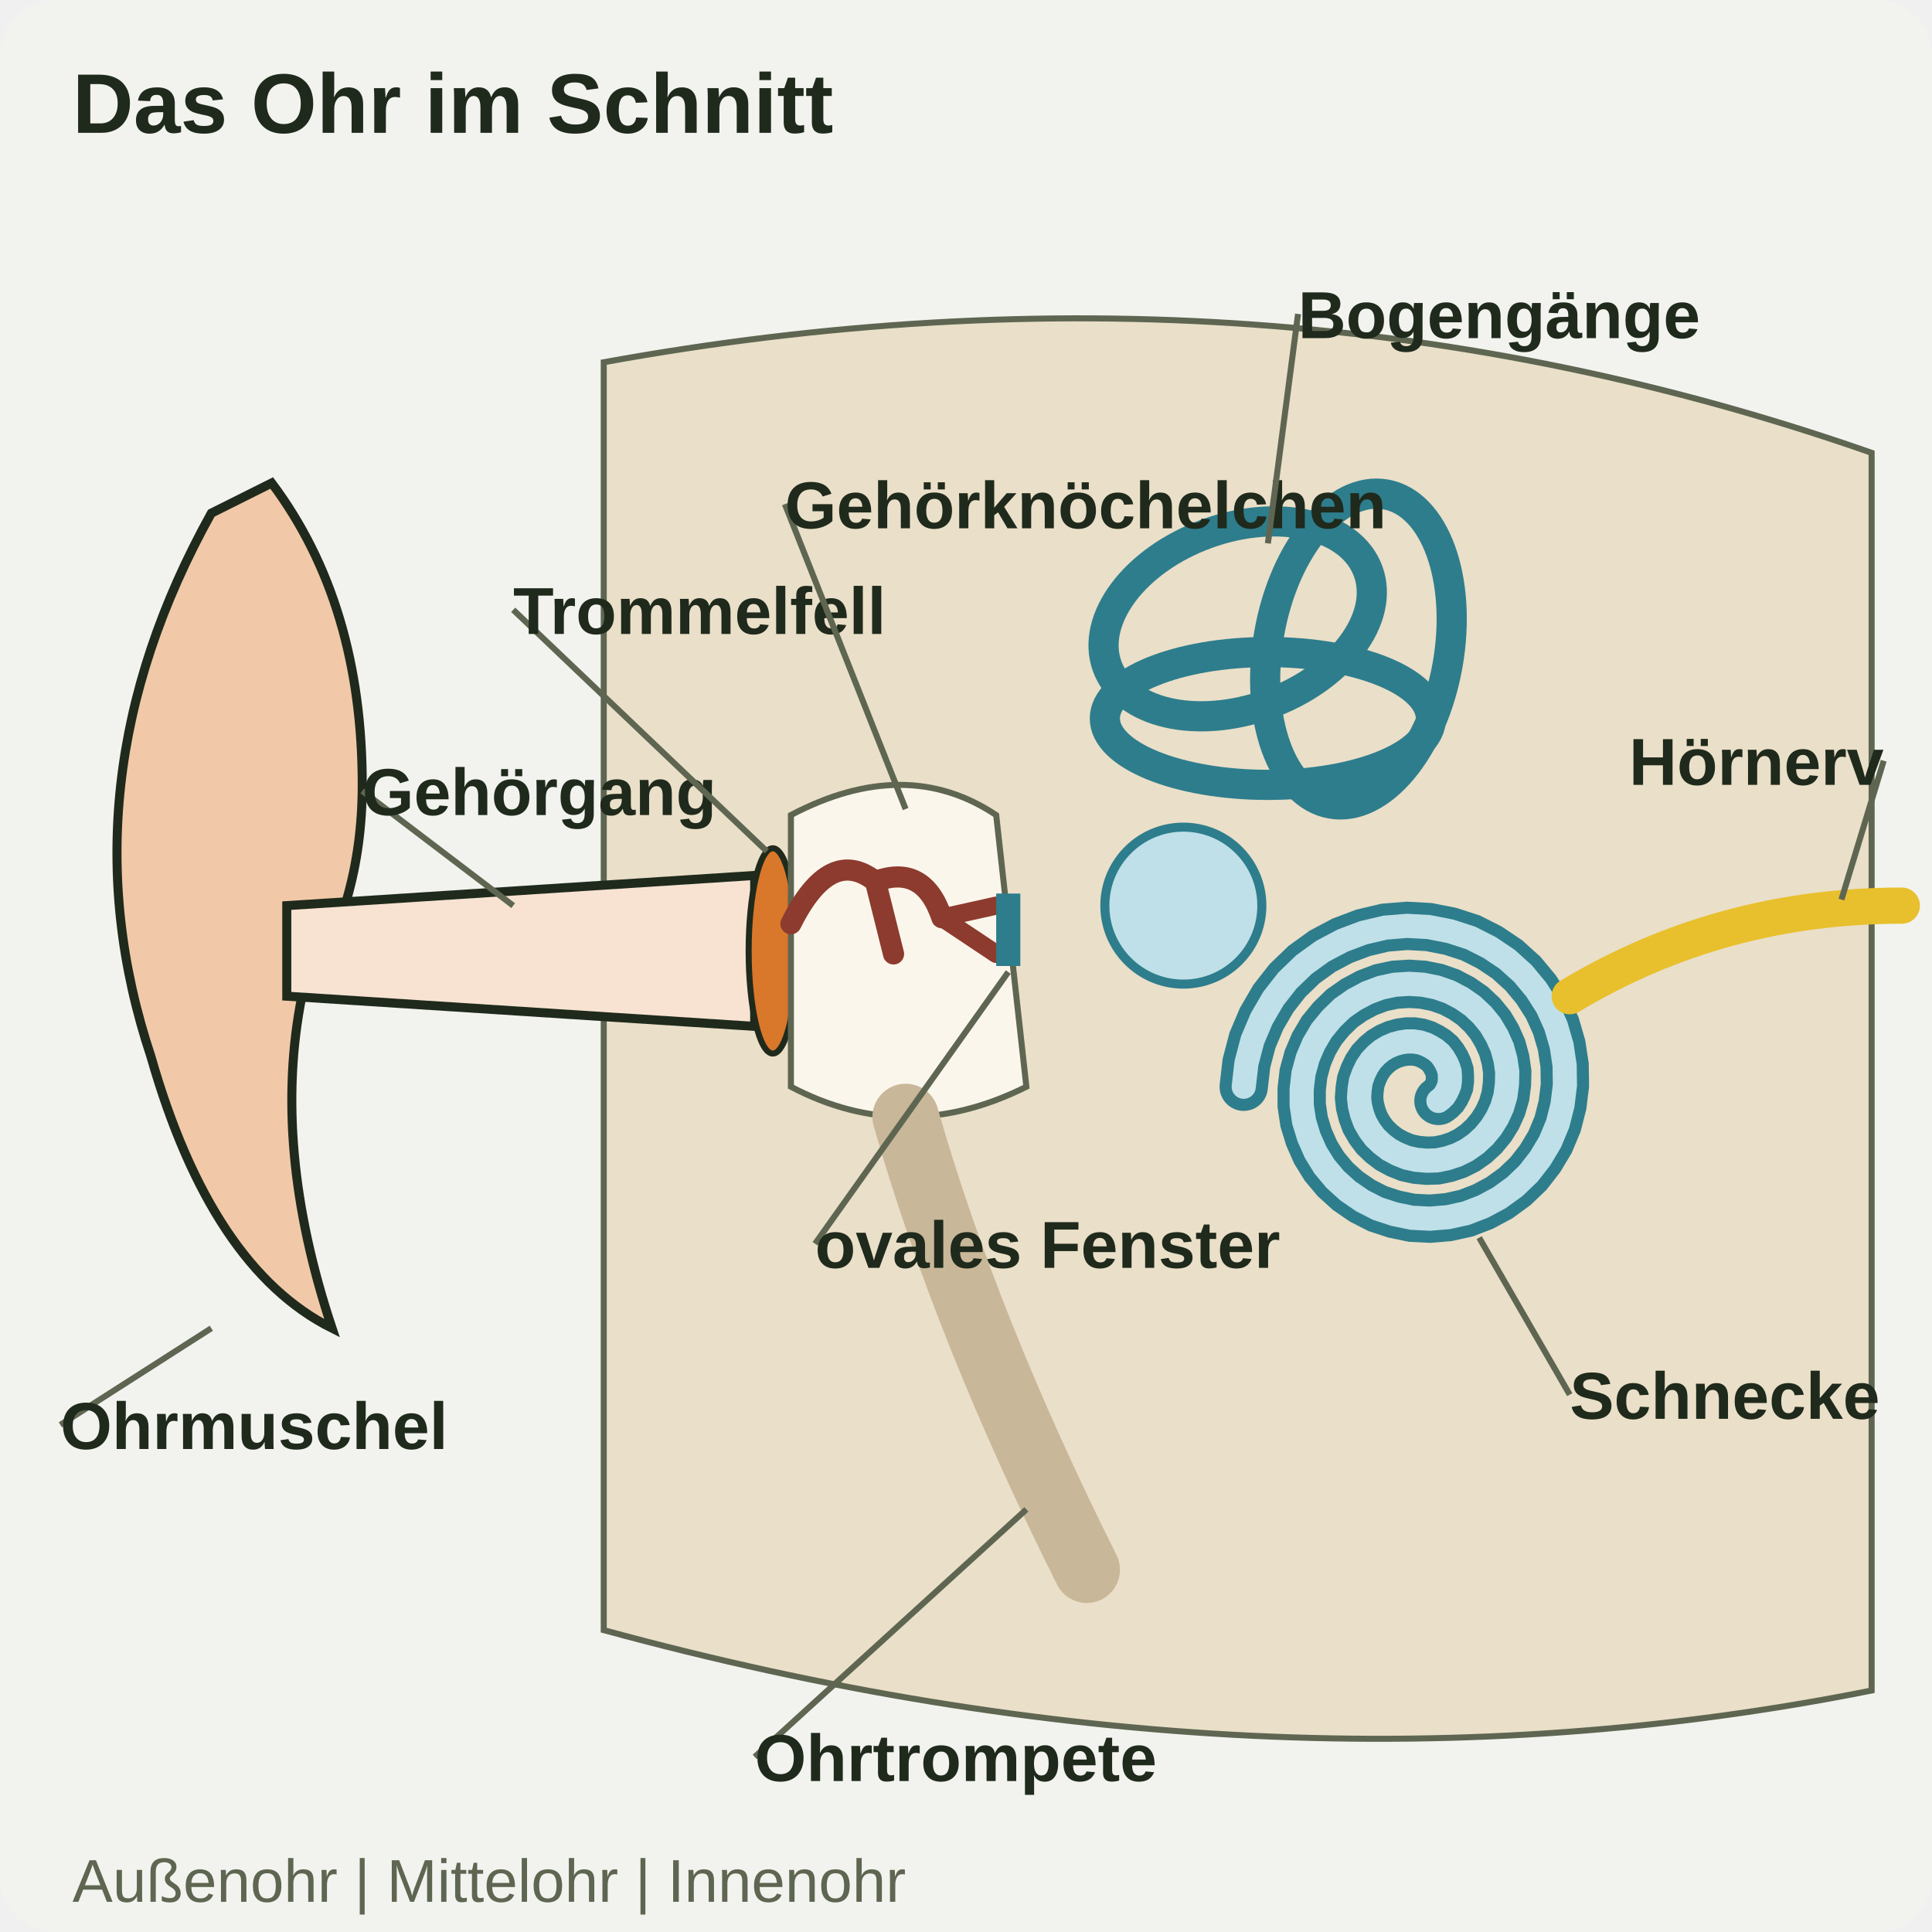
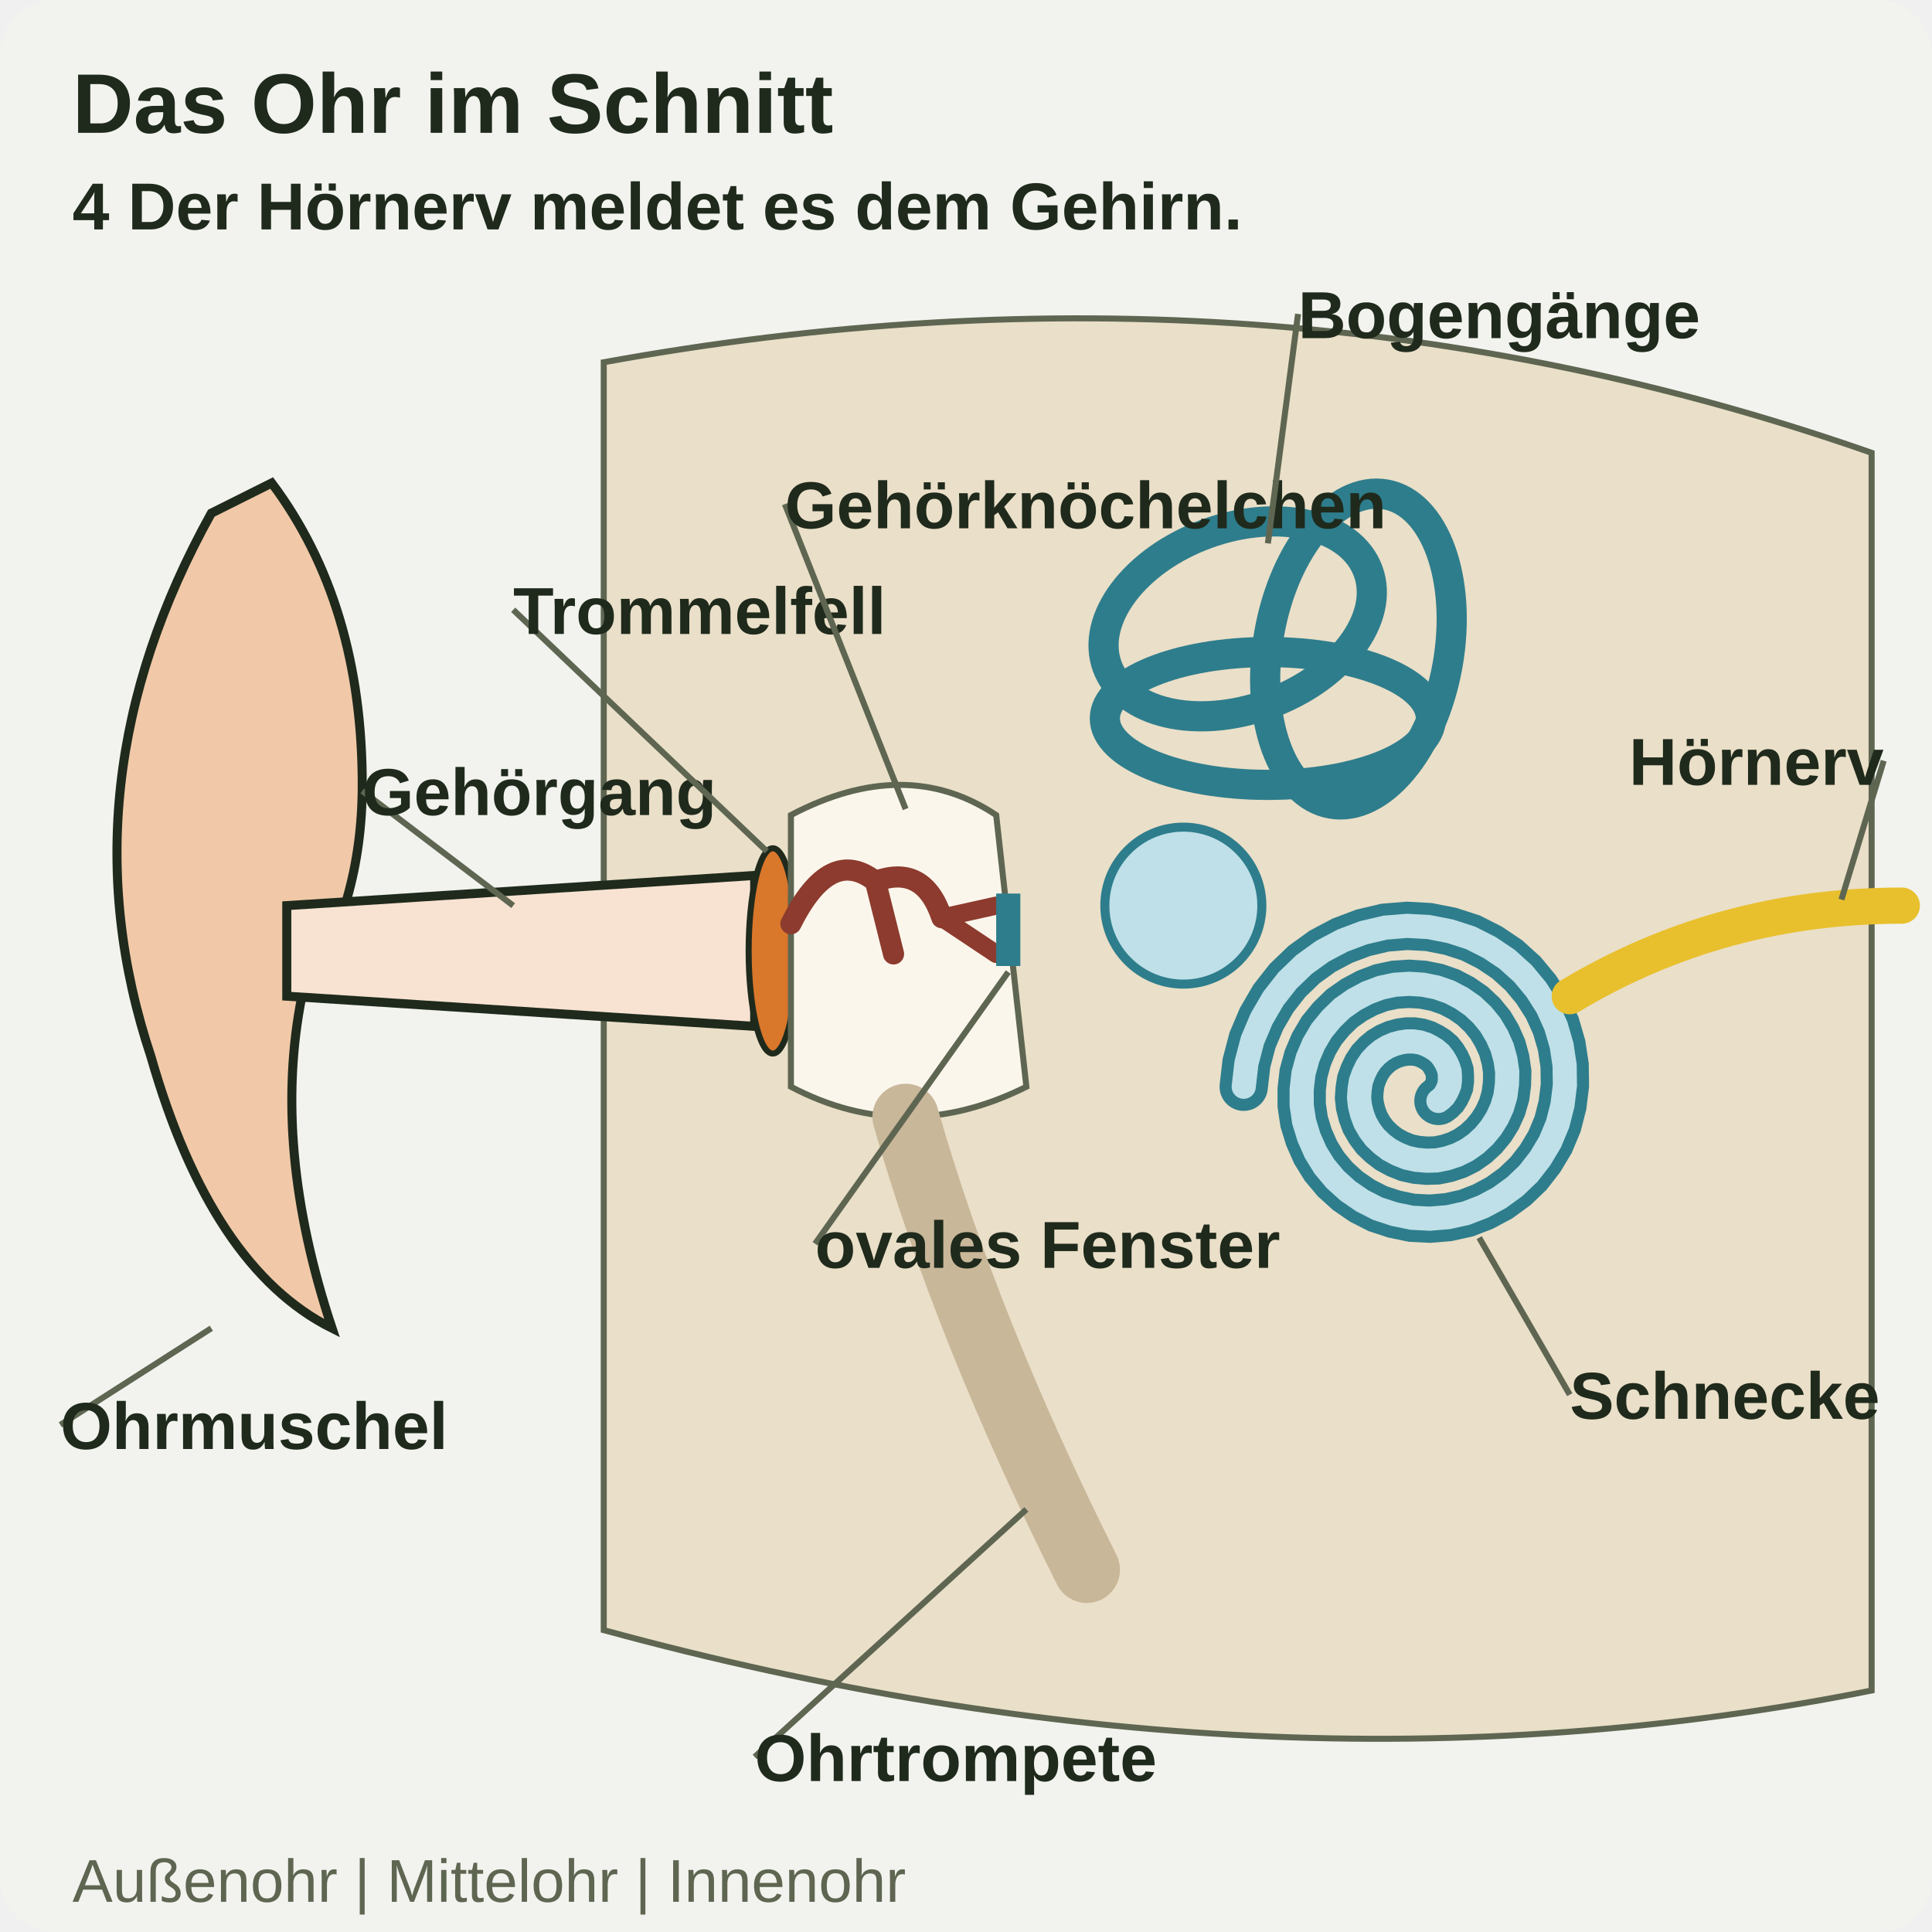
- <svg xmlns="http://www.w3.org/2000/svg" viewBox="0 0 640 640" width="640" height="640" role="img" aria-label="Schnitt durch das Ohr mit Beschriftung">
-   <style>text{font-family:'Source Sans 3','Carlito','Segoe UI',Arial,sans-serif;fill:#1F2A1C} .b{font-weight:700} .m{fill:#5E6652} </style>
+ <svg xmlns="http://www.w3.org/2000/svg" viewBox="0 0 640 640" width="640" height="640" role="img" aria-label="Animation: Der Schall läuft durch das Ohr – Gehörgang, Trommelfell, Gehörknöchelchen, Schnecke, Hörnerv">
+   <style>text{font-family:'Source Sans 3','Carlito','Segoe UI',Arial,sans-serif;fill:#1F2A1C} .b{font-weight:700} .m{fill:#5E6652} @media (prefers-reduced-motion: reduce){*{animation:none!important}}</style>
  <rect width="640" height="640" rx="18" fill="#F2F3EE" />
  <text x="24" y="44" font-size="28" text-anchor="start" class="b">Das Ohr im Schnitt</text>
  <path d="M200 120 Q420 80 620 150 L620 560 Q420 600 200 540 Z" fill="#EADFC8" stroke="#5E6652" stroke-width="2" />
  <path d="M70 170 Q20 260 50 350 Q70 420 110 440 Q90 380 100 330 Q120 300 120 260 Q120 200 90 160 Z" fill="#F1C9A8" stroke="#1F2A1C" stroke-width="3" />
  <path d="M95 300 L250 290 L250 340 L95 330 Z" fill="#F8E3D2" stroke="#1F2A1C" stroke-width="3" />
-   <ellipse cx="256" cy="315" rx="8" ry="34" fill="#D9772B" stroke="#1F2A1C" stroke-width="2" />
+   <ellipse cx="256" cy="315" rx="8" ry="34" fill="#D9772B" stroke="#1F2A1C" stroke-width="2">
+     <animate attributeName="cx" values="256;256;262;250;262;250;256;256;256;256" keyTimes="0.000;0.200;0.215;0.235;0.255;0.275;0.295;0.960;0.985;1.000" dur="12s" repeatCount="indefinite" />
+   </ellipse>
  <path d="M262 270 Q300 250 330 270 L340 360 Q300 380 262 360 Z" fill="#FBF6EC" stroke="#5E6652" stroke-width="2" />
-   <path d="M262 306 Q275 280 290 292 L296 316" fill="none" stroke="#8C3B2E" stroke-width="7" stroke-linecap="round" />
-   <path d="M290 292 Q306 286 312 304" fill="none" stroke="#8C3B2E" stroke-width="7" stroke-linecap="round" />
-   <path d="M312 304 L330 300 M312 304 L330 316" stroke="#8C3B2E" stroke-width="6" stroke-linecap="round" />
+   <path d="M262 306 Q275 280 290 292 L296 316" fill="none" stroke="#8C3B2E" stroke-width="7" stroke-linecap="round">
+     <animate attributeName="stroke" values="#8C3B2E;#8C3B2E;#D9772B;#D9772B;#8C3B2E;#8C3B2E;#8C3B2E;#8C3B2E" keyTimes="0.000;0.310;0.330;0.440;0.470;0.960;0.985;1.000" dur="12s" repeatCount="indefinite" />
+   </path>
+   <path d="M290 292 Q306 286 312 304" fill="none" stroke="#8C3B2E" stroke-width="7" stroke-linecap="round">
+     <animate attributeName="stroke" values="#8C3B2E;#8C3B2E;#D9772B;#D9772B;#8C3B2E;#8C3B2E;#8C3B2E;#8C3B2E" keyTimes="0.000;0.310;0.330;0.440;0.470;0.960;0.985;1.000" dur="12s" repeatCount="indefinite" />
+   </path>
+   <path d="M312 304 L330 300 M312 304 L330 316" stroke="#8C3B2E" stroke-width="6" stroke-linecap="round">
+     <animate attributeName="stroke" values="#8C3B2E;#8C3B2E;#D9772B;#D9772B;#8C3B2E;#8C3B2E;#8C3B2E;#8C3B2E" keyTimes="0.000;0.310;0.330;0.440;0.470;0.960;0.985;1.000" dur="12s" repeatCount="indefinite" />
+   </path>
  <rect x="330" y="296" width="8" height="24" fill="#2E7D8C" />
  <path d="M300 370 Q320 440 360 520" fill="none" stroke="#C9B79A" stroke-width="22" stroke-linecap="round" />
  <ellipse cx="410" cy="205" rx="46" ry="30" transform="rotate(-20 410 205)" fill="none" stroke="#2E7D8C" stroke-width="10" />
  <ellipse cx="450" cy="215" rx="30" ry="52" transform="rotate(10 450 215)" fill="none" stroke="#2E7D8C" stroke-width="10" />
  <ellipse cx="420" cy="238" rx="54" ry="22" transform="rotate(0 420 238)" fill="none" stroke="#2E7D8C" stroke-width="10" />
  <circle cx="392" cy="300" r="26" fill="#BFE0E8" stroke="#2E7D8C" stroke-width="3" />
  <path d="M412.0 360.0 L412.9 352.2 L414.9 344.6 L417.9 337.5 L421.8 330.8 L426.5 324.8 L432.0 319.5 L438.1 315.1 L444.7 311.6 L451.6 309.0 L458.8 307.3 L466.1 306.7 L473.3 307.1 L480.4 308.5 L487.2 310.7 L493.5 313.9 L499.3 317.8 L504.5 322.5 L508.9 327.8 L512.6 333.6 L515.4 339.8 L517.3 346.3 L518.3 352.9 L518.4 359.5 L517.6 366.0 L516.0 372.3 L513.5 378.3 L510.2 383.8 L506.3 388.8 L501.8 393.1 L496.7 396.8 L491.3 399.7 L485.6 401.9 L479.7 403.2 L473.7 403.7 L467.7 403.4 L461.9 402.2 L456.4 400.4 L451.3 397.8 L446.5 394.5 L442.3 390.7 L438.7 386.4 L435.8 381.7 L433.6 376.7 L432.0 371.5 L431.2 366.1 L431.2 360.8 L431.8 355.6 L433.2 350.5 L435.2 345.8 L437.8 341.4 L441.0 337.5 L444.6 334.0 L448.6 331.2 L452.9 328.9 L457.4 327.2 L462.1 326.2 L466.8 325.9 L471.4 326.2 L475.9 327.1 L480.2 328.6 L484.2 330.7 L487.8 333.2 L491.0 336.2 L493.7 339.5 L495.9 343.2 L497.6 347.0 L498.7 351.0 L499.3 355.1 L499.2 359.1 L498.7 363.0 L497.6 366.8 L496.0 370.3 L494.0 373.5 L491.6 376.4 L488.9 378.9 L485.9 381.0 L482.7 382.6 L479.4 383.7 L476.0 384.4 L472.6 384.5 L469.2 384.2 L466.0 383.5 L463.0 382.3 L460.2 380.8 L457.7 378.9 L455.5 376.8 L453.7 374.4 L452.2 371.8 L451.2 369.1 L450.5 366.3 L450.2 363.6 L450.4 360.8 L450.8 358.2 L451.7 355.7 L452.8 353.4 L454.2 351.3 L455.9 349.5 L457.7 348.0 L459.7 346.8 L461.8 345.9 L464.0 345.3 L466.1 345.0 L468.3 345.0 L470.3 345.3 L472.2 345.9 L474.0 346.8 L475.6 347.8 L477.0 349.0 L478.1 350.4 L479.0 351.9 L479.7 353.4 L480.2 355.0 L480.3 356.5 L480.3 358.0 L480.1 359.5 L479.6 360.8 L479.0 362.0 L478.3 363.1 L477.4 364.0 L476.5 364.7" fill="none" stroke="#2E7D8C" stroke-width="16" stroke-linecap="round" />
  <path d="M412.0 360.0 L412.9 352.2 L414.9 344.6 L417.9 337.5 L421.8 330.8 L426.5 324.8 L432.0 319.5 L438.1 315.1 L444.7 311.6 L451.6 309.0 L458.8 307.3 L466.1 306.7 L473.3 307.1 L480.4 308.5 L487.2 310.7 L493.5 313.9 L499.3 317.8 L504.5 322.5 L508.9 327.8 L512.6 333.6 L515.4 339.8 L517.3 346.3 L518.3 352.9 L518.4 359.5 L517.6 366.0 L516.0 372.3 L513.5 378.3 L510.2 383.8 L506.3 388.8 L501.8 393.1 L496.7 396.8 L491.3 399.7 L485.6 401.9 L479.7 403.2 L473.7 403.7 L467.7 403.4 L461.9 402.2 L456.4 400.4 L451.3 397.8 L446.5 394.5 L442.3 390.7 L438.7 386.4 L435.8 381.7 L433.6 376.7 L432.0 371.5 L431.2 366.1 L431.2 360.8 L431.8 355.6 L433.2 350.5 L435.2 345.8 L437.8 341.4 L441.0 337.5 L444.6 334.0 L448.6 331.2 L452.9 328.9 L457.4 327.2 L462.1 326.2 L466.8 325.9 L471.4 326.2 L475.9 327.1 L480.2 328.6 L484.2 330.7 L487.8 333.2 L491.0 336.2 L493.7 339.5 L495.9 343.2 L497.6 347.0 L498.7 351.0 L499.3 355.1 L499.2 359.1 L498.7 363.0 L497.6 366.8 L496.0 370.3 L494.0 373.5 L491.6 376.4 L488.9 378.9 L485.9 381.0 L482.7 382.6 L479.4 383.7 L476.0 384.4 L472.6 384.5 L469.2 384.2 L466.0 383.5 L463.0 382.3 L460.2 380.8 L457.7 378.9 L455.5 376.8 L453.7 374.4 L452.2 371.8 L451.2 369.1 L450.5 366.3 L450.2 363.6 L450.4 360.8 L450.8 358.2 L451.7 355.7 L452.8 353.4 L454.2 351.3 L455.9 349.5 L457.7 348.0 L459.7 346.8 L461.8 345.9 L464.0 345.3 L466.1 345.0 L468.3 345.0 L470.3 345.3 L472.2 345.9 L474.0 346.8 L475.6 347.8 L477.0 349.0 L478.1 350.4 L479.0 351.9 L479.7 353.4 L480.2 355.0 L480.3 356.5 L480.3 358.0 L480.1 359.5 L479.6 360.8 L479.0 362.0 L478.3 363.1 L477.4 364.0 L476.5 364.7" fill="none" stroke="#BFE0E8" stroke-width="8" stroke-linecap="round" />
  <path d="M520 330 Q570 300 630 300" fill="none" stroke="#E8C02E" stroke-width="12" stroke-linecap="round" />
  <line x1="70" y1="440" x2="20" y2="472" stroke="#5E6652" stroke-width="2" />
  <text x="20" y="480" font-size="22" text-anchor="start" class="b">Ohrmuschel</text>
  <line x1="170" y1="300" x2="120" y2="262" stroke="#5E6652" stroke-width="2" />
  <text x="120" y="270" font-size="22" text-anchor="start" class="b">Gehörgang</text>
  <line x1="254" y1="282" x2="170" y2="202" stroke="#5E6652" stroke-width="2" />
  <text x="170" y="210" font-size="22" text-anchor="start" class="b">Trommelfell</text>
  <line x1="300" y1="268" x2="260" y2="167" stroke="#5E6652" stroke-width="2" />
  <text x="260" y="175" font-size="22" text-anchor="start" class="b">Gehörknöchelchen</text>
  <line x1="420" y1="180" x2="430" y2="104" stroke="#5E6652" stroke-width="2" />
  <text x="430" y="112" font-size="22" text-anchor="start" class="b">Bogengänge</text>
  <line x1="610" y1="298" x2="624" y2="252" stroke="#5E6652" stroke-width="2" />
  <text x="624" y="260" font-size="22" text-anchor="end" class="b">Hörnerv</text>
  <line x1="490" y1="410" x2="520" y2="462" stroke="#5E6652" stroke-width="2" />
  <text x="520" y="470" font-size="22" text-anchor="start" class="b">Schnecke</text>
  <line x1="334" y1="322" x2="270" y2="412" stroke="#5E6652" stroke-width="2" />
  <text x="270" y="420" font-size="22" text-anchor="start" class="b">ovales Fenster</text>
  <line x1="340" y1="500" x2="250" y2="582" stroke="#5E6652" stroke-width="2" />
  <text x="250" y="590" font-size="22" text-anchor="start" class="b">Ohrtrompete</text>
  <text x="24" y="630" font-size="20" text-anchor="start" class="m">Außenohr | Mittelohr | Innenohr</text>
+   <g>
+     <g opacity="0">
+       <g transform="translate(246.0 314.0)">
+         <circle r="22" fill="#D9772B" opacity=".28" />
+         <circle r="11" fill="#D9772B" stroke="#fff" stroke-width="3" />
+         <animateTransform attributeName="transform" type="translate" values="64.0 318.0;64.0 318.0;110.0 316.0;160.0 314.0;205.0 314.0;246.0 314.0;246.0 314.0;64.0 318.0;64.0 318.0" keyTimes="0.000;0.040;0.080;0.120;0.160;0.200;0.960;0.985;1.000" dur="12s" repeatCount="indefinite" />
+       </g>
+       <animate attributeName="opacity" values="0;0;1;1;0;0;0;0" keyTimes="0.000;0.040;0.050;0.200;0.212;0.960;0.985;1.000" dur="12s" repeatCount="indefinite" />
+     </g>
+     <g opacity="0">
+       <g transform="translate(332.0 308.0)">
+         <circle r="22" fill="#D9772B" opacity=".28" />
+         <circle r="11" fill="#D9772B" stroke="#fff" stroke-width="3" />
+         <animateTransform attributeName="transform" type="translate" values="262.0 306.0;262.0 306.0;276.0 287.0;291.0 293.0;310.0 301.0;332.0 308.0;332.0 308.0;262.0 306.0;262.0 306.0" keyTimes="0.000;0.310;0.343;0.375;0.407;0.440;0.960;0.985;1.000" dur="12s" repeatCount="indefinite" />
+       </g>
+       <animate attributeName="opacity" values="0;0;1;1;0;0;0;0" keyTimes="0.000;0.310;0.320;0.440;0.452;0.960;0.985;1.000" dur="12s" repeatCount="indefinite" />
+     </g>
+     <g opacity="0">
+       <g transform="translate(412.0 360.0)">
+         <circle r="22" fill="#D9772B" opacity=".28" />
+         <circle r="11" fill="#D9772B" stroke="#fff" stroke-width="3" />
+         <animateTransform attributeName="transform" type="translate" values="332.0 308.0;332.0 308.0;370.0 332.0;412.0 360.0;412.0 360.0;332.0 308.0;332.0 308.0" keyTimes="0.000;0.440;0.470;0.500;0.960;0.985;1.000" dur="12s" repeatCount="indefinite" />
+       </g>
+       <animate attributeName="opacity" values="0;0;1;1;0;0;0;0" keyTimes="0.000;0.440;0.450;0.500;0.512;0.960;0.985;1.000" dur="12s" repeatCount="indefinite" />
+     </g>
+     <g opacity="0">
+       <g transform="translate(476.5 364.7)">
+         <circle r="22" fill="#D9772B" opacity=".28" />
+         <circle r="11" fill="#D9772B" stroke="#fff" stroke-width="3" />
+         <animateTransform attributeName="transform" type="translate" values="412.0 360.0;412.0 360.0;414.9 344.6;421.8 330.8;432.0 319.5;444.7 311.6;458.8 307.3;473.3 307.1;487.2 310.7;499.3 317.8;508.9 327.8;515.4 339.8;518.3 352.9;517.6 366.0;513.5 378.3;506.3 388.8;496.7 396.8;485.6 401.9;473.7 403.7;461.9 402.2;451.3 397.8;442.3 390.7;435.8 381.7;432.0 371.5;431.2 360.8;433.2 350.5;437.8 341.4;444.6 334.0;452.9 328.9;462.1 326.2;471.4 326.2;480.2 328.6;487.8 333.2;493.7 339.5;497.6 347.0;499.3 355.1;498.7 363.0;496.0 370.3;491.6 376.4;485.9 381.0;479.4 383.7;472.6 384.5;466.0 383.5;460.2 380.8;455.5 376.8;452.2 371.8;450.5 366.3;450.4 360.8;451.7 355.7;454.2 351.3;457.7 348.0;461.8 345.9;466.1 345.0;470.3 345.3;474.0 346.8;477.0 349.0;479.0 351.9;480.2 355.0;480.3 358.0;479.6 360.8;478.3 363.1;476.5 364.7;476.5 364.7;412.0 360.0;412.0 360.0" keyTimes="0.000;0.500;0.503;0.507;0.510;0.513;0.517;0.520;0.523;0.527;0.530;0.533;0.537;0.540;0.543;0.547;0.550;0.553;0.557;0.560;0.563;0.567;0.570;0.573;0.577;0.580;0.583;0.587;0.590;0.593;0.597;0.600;0.603;0.607;0.610;0.613;0.617;0.620;0.623;0.627;0.630;0.633;0.637;0.640;0.643;0.647;0.650;0.653;0.657;0.660;0.663;0.667;0.670;0.673;0.677;0.680;0.683;0.687;0.690;0.693;0.697;0.700;0.960;0.985;1.000" dur="12s" repeatCount="indefinite" />
+       </g>
+       <animate attributeName="opacity" values="0;0;1;1;0;0;0;0" keyTimes="0.000;0.500;0.510;0.700;0.712;0.960;0.985;1.000" dur="12s" repeatCount="indefinite" />
+     </g>
+     <g opacity="0">
+       <g transform="translate(626.0 300.0)">
+         <circle r="22" fill="#D9772B" opacity=".28" />
+         <circle r="11" fill="#D9772B" stroke="#fff" stroke-width="3" />
+         <animateTransform attributeName="transform" type="translate" values="520.0 330.0;520.0 330.0;545.0 316.0;575.0 304.0;605.0 300.0;626.0 300.0;626.0 300.0;520.0 330.0;520.0 330.0" keyTimes="0.000;0.740;0.775;0.810;0.845;0.880;0.960;0.985;1.000" dur="12s" repeatCount="indefinite" />
+       </g>
+       <animate attributeName="opacity" values="0;0;1;1;0;0;0;0" keyTimes="0.000;0.740;0.750;0.880;0.892;0.960;0.985;1.000" dur="12s" repeatCount="indefinite" />
+     </g>
+     <g opacity="0">
+       <text x="24" y="76" font-size="22" text-anchor="start" class="b">1  Schall läuft zum Trommelfell, es schwingt mit.</text>
+       <animate attributeName="opacity" values="0;0;1;1;0;0;0;0" keyTimes="0.000;0.000;0.020;0.290;0.310;0.960;0.985;1.000" dur="12s" repeatCount="indefinite" />
+     </g>
+     <g opacity="0">
+       <text x="24" y="76" font-size="22" text-anchor="start" class="b">2  Die Gehörknöchelchen verstärken den Druck.</text>
+       <animate attributeName="opacity" values="0;0;1;1;0;0;0;0" keyTimes="0.000;0.300;0.320;0.490;0.510;0.960;0.985;1.000" dur="12s" repeatCount="indefinite" />
+     </g>
+     <g opacity="0">
+       <text x="24" y="76" font-size="22" text-anchor="start" class="b">3  In der Schnecke werden Haarzellen gereizt.</text>
+       <animate attributeName="opacity" values="0;0;1;1;0;0;0;0" keyTimes="0.000;0.500;0.520;0.720;0.740;0.960;0.985;1.000" dur="12s" repeatCount="indefinite" />
+     </g>
+     <g opacity="1">
+       <text x="24" y="76" font-size="22" text-anchor="start" class="b">4  Der Hörnerv meldet es dem Gehirn.</text>
+       <animate attributeName="opacity" values="0;0;1;1;0;0" keyTimes="0.000;0.730;0.750;0.960;0.985;1.000" dur="12s" repeatCount="indefinite" />
+     </g>
+     <animate attributeName="opacity" values="1;1;0;0;1" keyTimes="0;0.920;0.96;0.985;1" dur="12s" repeatCount="indefinite" />
+   </g>
</svg>
